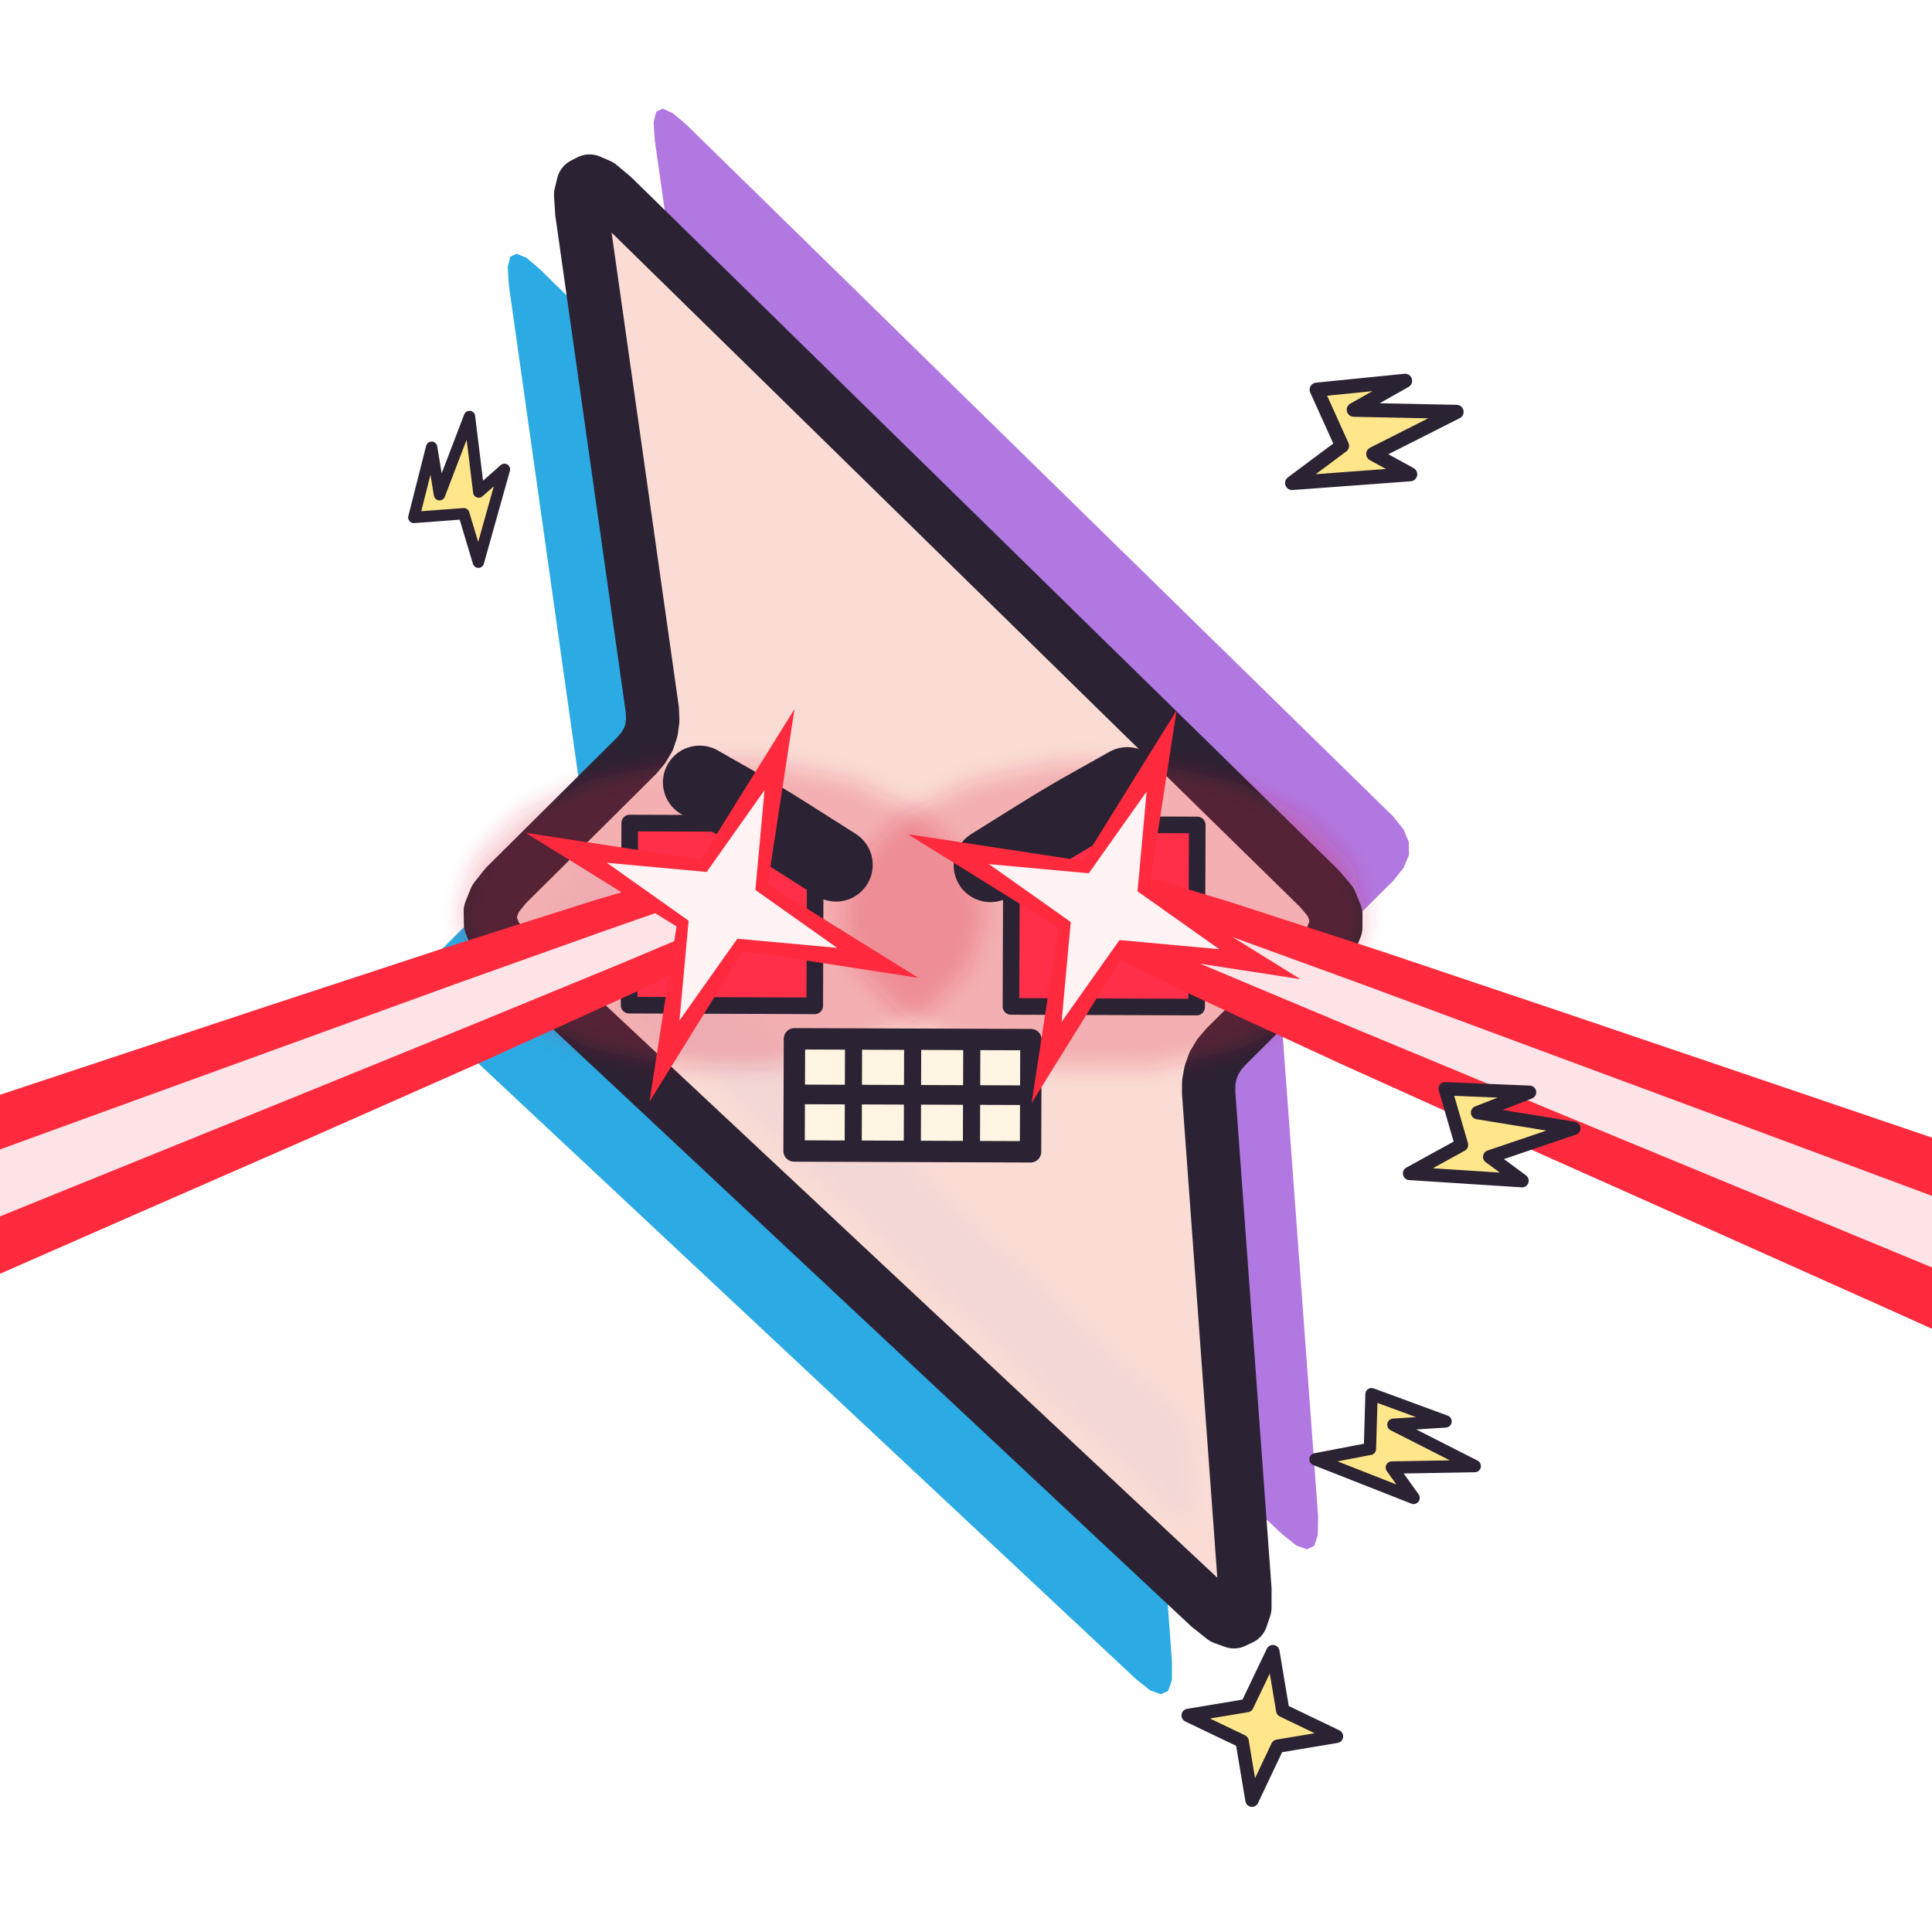
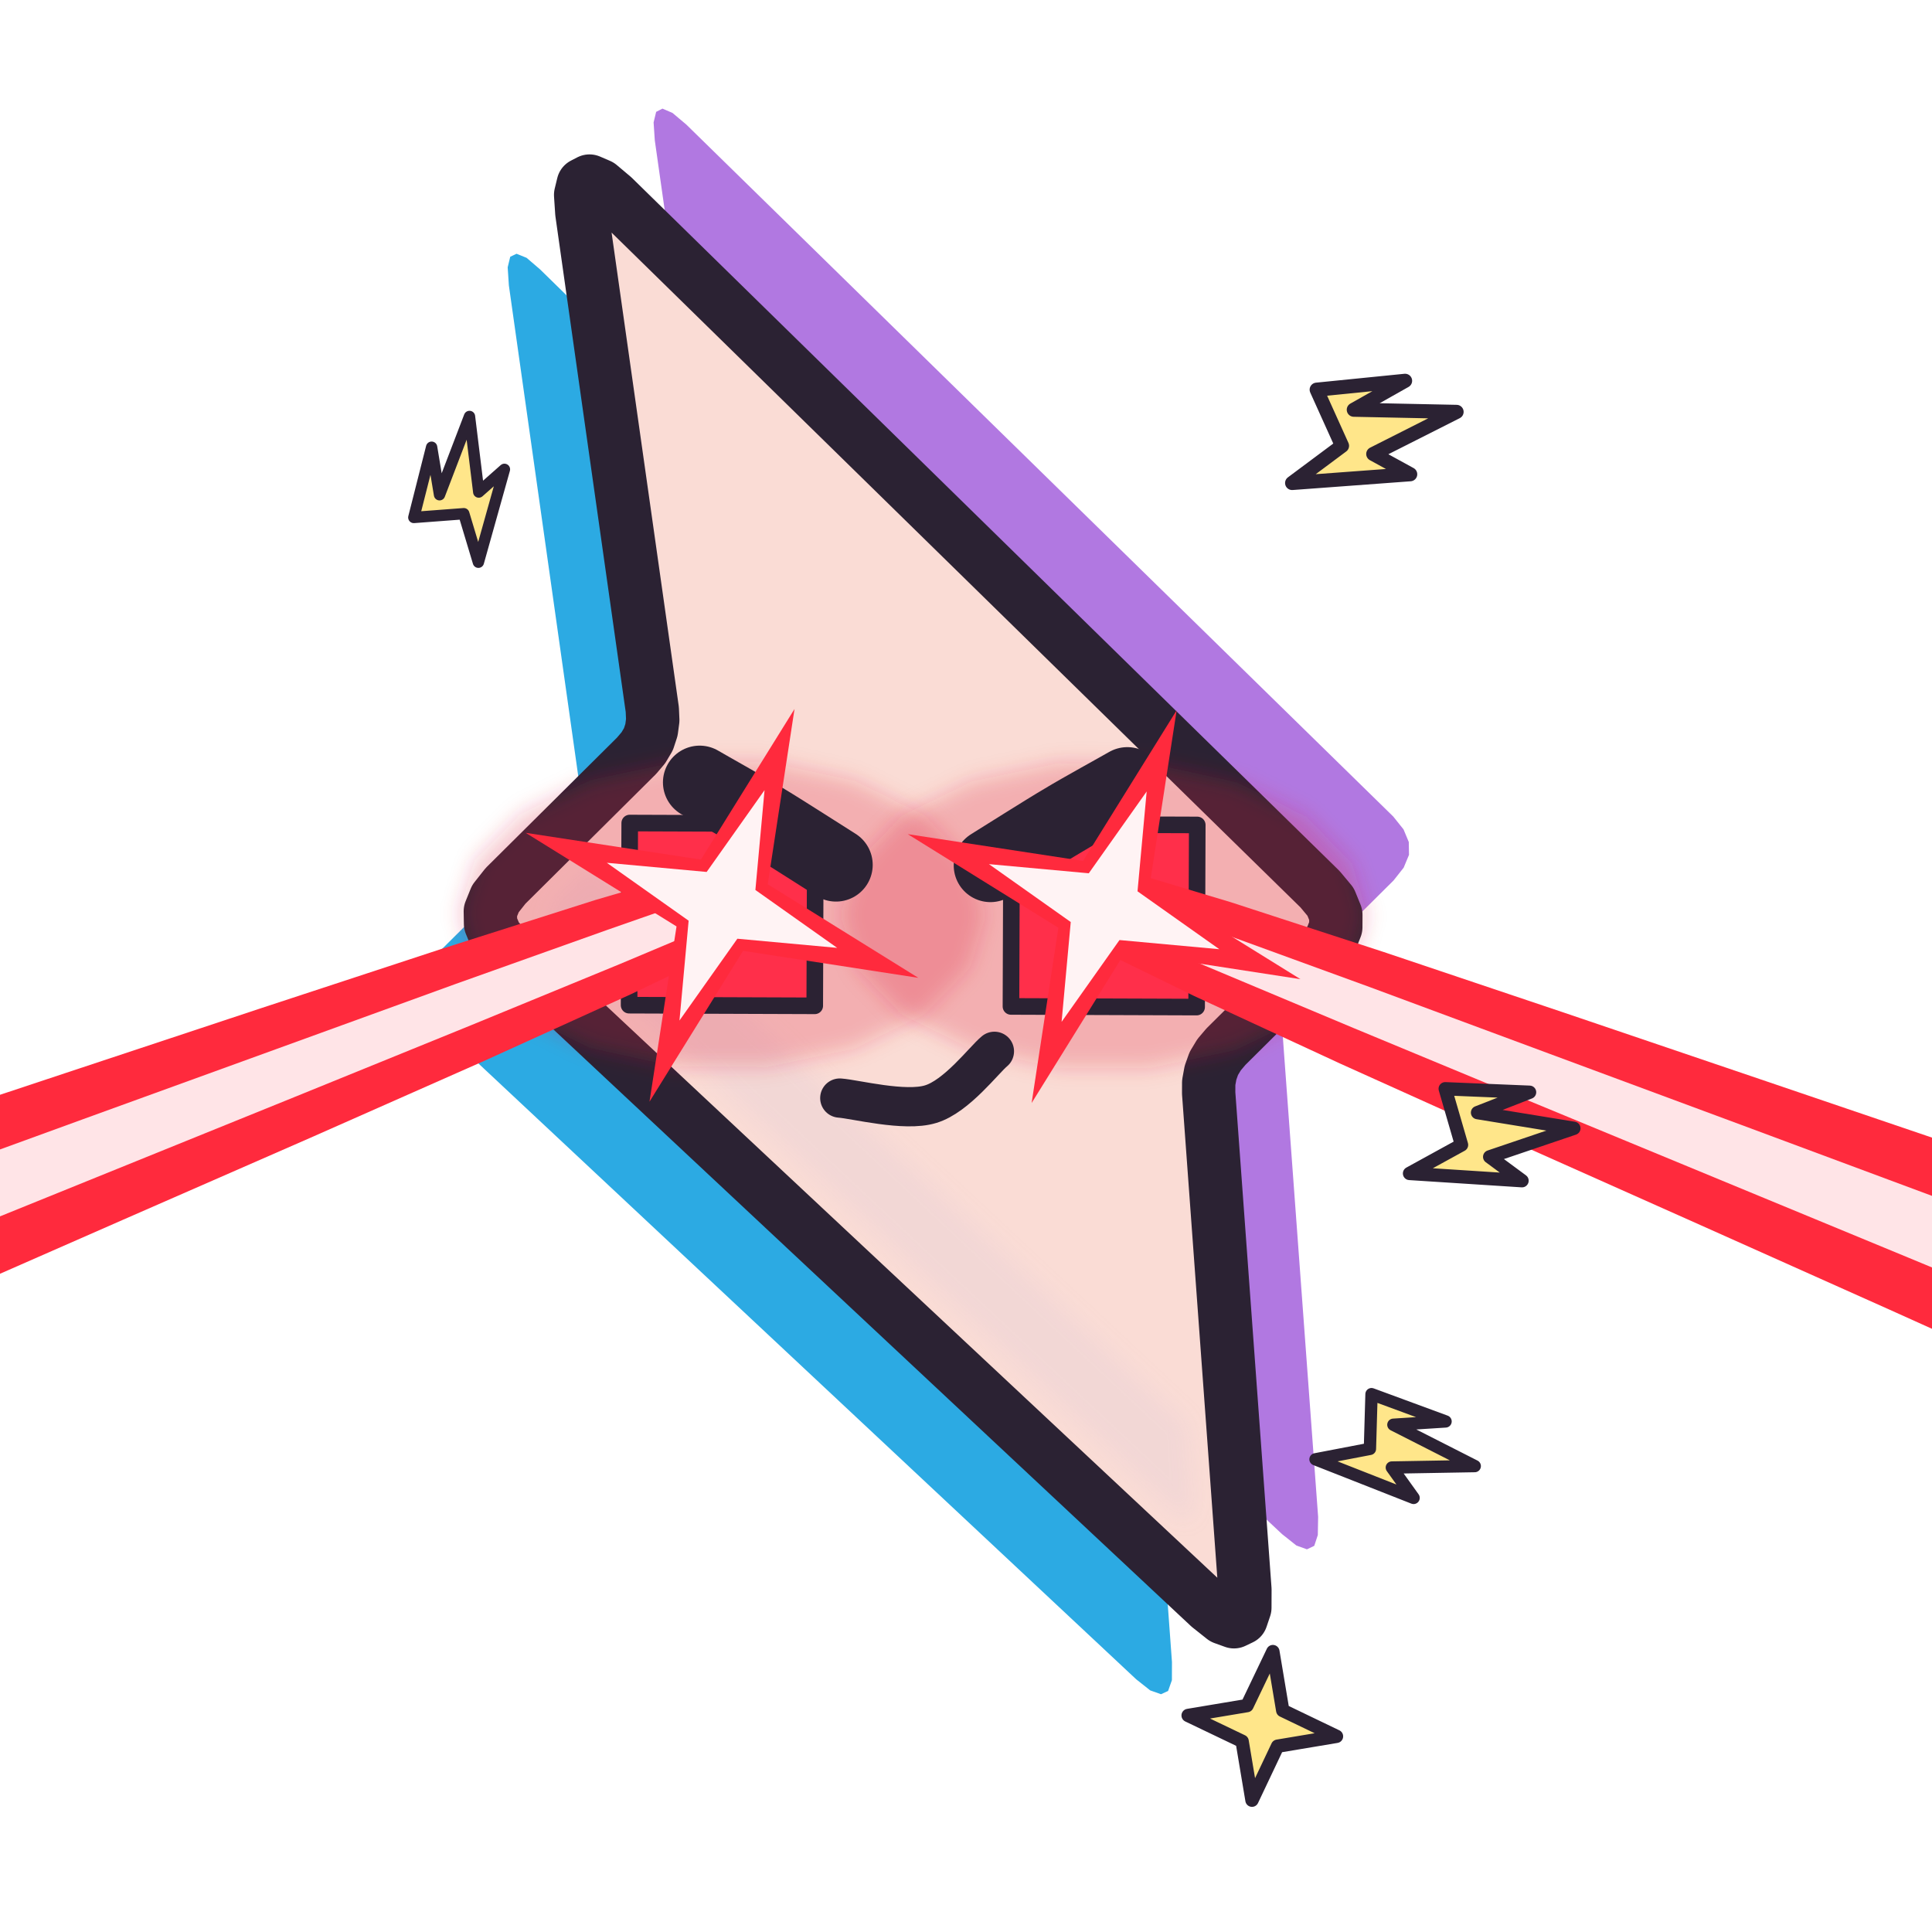
<svg xmlns="http://www.w3.org/2000/svg" viewBox="0 0 768 768" width="128" height="128">
  <defs>
    <filter id="laser-soft" x="-20%" y="-20%" width="140%" height="140%">
      <feGaussianBlur stdDeviation="4" />
    </filter>
    <path id="laser-0" d="M-1.5 -245.8 2.6 -250.9 4.6 -256 4.6 -261.1 2.5 -266.2 -1.7 -271.2 -283.7 -545.4 -289.1 -550 -293.1 -551.6 -295.6 -550.4 -296.6 -546.2 -296.1 -539 -267.5 -341.7 -267.2 -337.5 -267.7 -333.6 -268.9 -329.9 -270.9 -326.5 -273.6 -323.3 -325.5 -271.4 -329.6 -266.3 -331.6 -261.2 -331.5 -256.2 -329.3 -251.2 -325 -246.3 -44.8 14.2 -39.2 18.6 -34.9 20.1 -32.1 18.8 -30.6 14.5 -30.6 7.3 -45.7 -189.9 -45.7 -194.1 -45 -198.1 -43.7 -201.8 -41.6 -205.2 -38.9 -208.4Z" fill="#2caae3" />
    <path id="laser-1" d="M56.4 -303.7 60.4 -308.8 62.5 -313.9 62.4 -319 60.3 -324 56.2 -329.1 -225.8 -603.2 -231.3 -607.8 -235.3 -609.5 -237.8 -608.2 -238.8 -604 -238.3 -596.9 -209.6 -399.5 -209.4 -395.4 -209.9 -391.4 -211.1 -387.7 -213 -384.3 -215.7 -381.1 -267.6 -329.3 -271.7 -324.2 -273.7 -319.1 -273.6 -314.1 -271.4 -309.1 -267.2 -304.2 13 -43.7 18.7 -39.2 22.9 -37.7 25.8 -39.1 27.2 -43.4 27.3 -50.6 12.1 -247.8 12.1 -252 12.8 -255.9 14.2 -259.6 16.2 -263.1 19 -266.3Z" fill="#b178e1" />
    <path id="laser-2" d="M27.4 -274.8 31.5 -279.9 33.5 -285 33.5 -290 31.4 -295.1 27.2 -300.1 -254.7 -574.3 -260.2 -578.9 -264.2 -580.6 -266.7 -579.3 -267.7 -575.1 -267.2 -568 -238.5 -370.6 -238.3 -366.4 -238.8 -362.5 -240 -358.8 -242 -355.4 -244.7 -352.2 -296.6 -300.3 -300.6 -295.2 -302.6 -290.2 -302.5 -285.2 -300.4 -280.2 -296.1 -275.2 -15.9 -14.8 -10.2 -10.3 -6 -8.8 -3.1 -10.2 -1.7 -14.4 -1.7 -21.6 -16.8 -218.9 -16.8 -223.1 -16.1 -227 -14.8 -230.7 -12.7 -234.2 -10 -237.4Z" fill="#fadcd5" />
    <path id="laser-3" d="M-262.9 -308.4 -275.6 -295.7 -278.1 -292.6 -279.3 -289.6 -279.2 -286.6 -277.9 -283.6 -275.4 -280.6 -31.1 -53.6 -27.7 -50.9 -25.2 -50 -23.5 -50.8 -22.6 -53.4 -22.6 -57.7 -24.8 -87.1Z" fill="#d8c3d6" fill-opacity="0.22" filter="url(#laser-soft)" />
    <path id="laser-4" d="M27.4 -274.8 31.5 -279.9 33.5 -285 33.5 -290 31.4 -295.1 27.2 -300.1 -254.7 -574.3 -260.2 -578.9 -264.2 -580.6 -266.7 -579.3 -267.7 -575.1 -267.2 -568 -238.5 -370.6 -238.3 -366.4 -238.8 -362.5 -240 -358.8 -242 -355.4 -244.7 -352.2 -296.6 -300.3 -300.6 -295.2 -302.6 -290.2 -302.5 -285.2 -300.4 -280.2 -296.1 -275.2 -15.9 -14.8 -10.2 -10.3 -6 -8.8 -3.1 -10.2 -1.7 -14.4 -1.7 -21.6 -16.8 -218.9 -16.8 -223.1 -16.1 -227 -14.8 -230.7 -12.7 -234.2 -10 -237.4Z" fill="none" stroke="#2B2233" stroke-width="21.2" />
    <path id="laser-5" d="M34.9 36.6 11.5 40.6 1.4 62.1 -2.6 38.7 -24.1 28.5 -0.7 24.5 9.5 3 13.5 26.4Z" fill="#FFE68A" />
    <path id="laser-6" d="M34.9 36.6 11.5 40.6 1.4 62.1 -2.6 38.7 -24.1 28.5 -0.7 24.5 9.5 3 13.5 26.4Z" fill="none" stroke="#2B2233" stroke-width="5.3" />
    <path id="laser-7" d="M104.5 0 98.2 21 80.1 39.5 52.3 53.2 18.1 60.5 -18.1 60.5 -52.3 53.2 -80.1 39.5 -98.2 21 -104.5 0 -98.2 -21 -80.1 -39.5 -52.3 -53.2 -18.1 -60.5 18.1 -60.5 52.3 -53.2 80.1 -39.5 98.2 -21Z" fill="#E0283F" fill-opacity="0.24" filter="url(#laser-soft)" />
    <path id="laser-8" d="M-36.9 -36.2 0 -36.2 36.9 -36.2 36.9 0 36.9 36.2 0 36.2 -36.9 36.2 -36.9 0Z" fill="#FF2F4A" />
    <path id="laser-9" d="M-36.9 -36.2 0 -36.2 36.9 -36.2 36.9 0 36.9 36.2 0 36.2 -36.9 36.2 -36.9 0Z" fill="none" stroke="#2B2233" stroke-width="6.6" />
    <path id="laser-a" d="M-85 -265.8C-81.6 -263.8 -66.9 -255.7 -59.7 -251.3C-52.4 -247 -34.6 -235.6 -30.7 -233.2" fill="none" stroke="#2B2233" stroke-width="29.2" />
    <path id="laser-b" d="M85 -265.8C81.6 -263.8 66.9 -255.7 59.7 -251.3C52.4 -247 34.6 -235.6 30.7 -233.2" fill="none" stroke="#2B2233" stroke-width="29.2" />
-     <path id="laser-c" d="M-47 -174.8 0 -174.8 47 -174.8 47 -152.5 47 -130.2 0 -130.2 -47 -130.2 -47 -152.5Z" fill="#FFF5E2" />
-     <path id="laser-d" d="M-47 -174.8 0 -174.8 47 -174.8 47 -152.5 47 -130.2 0 -130.2 -47 -130.2 -47 -152.5Z" fill="none" stroke="#2B2233" stroke-width="8.5" />
-     <path id="laser-e" d="M-45.2 -152.7 45.2 -152.7" fill="none" stroke="#2B2233" stroke-width="7.8" />
-     <path id="laser-f" d="M-23.5 -172.5 -23.5 -132.5" fill="none" stroke="#2B2233" stroke-width="6.8" />
-     <path id="laser-g" d="M0 -172.5 0 -132.5" fill="none" stroke="#2B2233" stroke-width="6.8" />
-     <path id="laser-h" d="M23.5 -172.5 23.5 -132.5" fill="none" stroke="#2B2233" stroke-width="6.8" />
-     <path id="laser-i" d="M-81.8 -232.1 -126.3 -218.9 -187.2 -199.3 -259.1 -175.4 -336.6 -149.4 -414 -123.4 -486 -99.5 -557.9 -75.6 -635.3 -49.6 -712.8 -23.6 -784.7 0.3 -845.6 19.9 -890.1 33.1 -845.6 147.7 -803.9 127.5 -745.7 100.8 -676.5 69.9 -601.7 36.9 -527 3.9 -457.8 -27 -388.6 -57.9 -313.9 -91 -239.2 -124 -170 -154.9 -111.8 -181.6 -70 -201.8Z" fill="#FF2A3D" />
-     <path id="laser-j" d="M-78 -222.4 -121.6 -207 -181.8 -185.3 -252.9 -159.2 -329.5 -131.1 -406.1 -102.9 -477.2 -76.9 -548.3 -50.9 -624.9 -22.8 -701.5 5.4 -772.6 31.4 -832.7 53.1 -876.3 68.5 -859.3 112.3 -816.8 94.2 -757.7 69.7 -687.7 40.9 -612.2 10 -536.6 -20.9 -466.6 -49.6 -396.5 -78.4 -321 -109.3 -245.5 -140.2 -175.4 -169 -116.4 -193.5 -73.8 -211.6Z" fill="#FFE4E7" />
-     <path id="laser-k" d="M2.2 -188.4 -67.5 -198.9 -104.5 -138.8 -94 -208.5 -154.1 -245.5 -84.4 -235.1 -47.4 -295.1 -57.8 -225.4Z" fill="#FF2A3D" />
-     <path id="laser-l" d="M-30.1 -200.2 -69.8 -203.7 -92.7 -171.1 -89.2 -210.8 -121.8 -233.7 -82.1 -230.2 -59.2 -262.8 -62.7 -223.1Z" fill="#FFF3F4" />
-     <path id="laser-m" d="M70 -201.8 111.8 -181.6 170 -154.9 239.2 -124 313.9 -91 388.6 -57.9 457.8 -27 527 3.9 601.7 36.9 676.5 69.9 745.7 100.8 803.9 127.5 845.6 147.7 890.1 33.1 845.6 19.9 784.7 0.3 712.8 -23.6 635.3 -49.6 557.9 -75.6 486 -99.5 414 -123.4 336.6 -149.4 259.1 -175.4 187.2 -199.3 126.3 -218.9 81.8 -232.1Z" fill="#FF2A3D" />
-     <path id="laser-n" d="M73.8 -211.6 116.4 -193.5 175.4 -169 245.5 -140.2 321 -109.3 396.5 -78.4 466.6 -49.6 536.6 -20.9 612.2 10 687.7 40.9 757.7 69.7 816.8 94.2 859.3 112.3 876.3 68.5 832.7 53.1 772.6 31.4 701.5 5.4 624.9 -22.8 548.3 -50.9 477.2 -76.9 406.1 -102.9 329.5 -131.1 252.9 -159.2 181.8 -185.3 121.6 -207 78 -222.4Z" fill="#FFE4E7" />
-     <path id="laser-o" d="M154.1 -188.4 84.4 -198.9 47.4 -138.8 57.8 -208.5 -2.2 -245.5 67.5 -235.1 104.5 -295.1 94 -225.4Z" fill="#FF2A3D" />
-     <path id="laser-p" d="M121.8 -200.2 82.1 -203.7 59.2 -171.1 62.7 -210.8 30.1 -233.7 69.8 -230.2 92.7 -262.8 89.2 -223.1Z" fill="#FFF3F4" />
-     <path id="laser-q" d="M0 0 26.1 -23.8 16.6 -2.4 49.9 -26.1 33.3 7.1 49.9 4.8 14.3 35.6 21.4 11.9Z" fill="#FFE68A" />
-     <path id="laser-r" d="M0 0 26.1 -23.8 16.6 -2.4 49.9 -26.1 33.3 7.1 49.9 4.8 14.3 35.6 21.4 11.9Z" fill="none" stroke="#2B2233" stroke-width="5.6" />
-     <path id="laser-s" d="M0 0 21.3 -19.4 13.5 -1.9 40.6 -21.3 27.1 5.8 40.6 3.9 11.6 29 17.4 9.7Z" fill="#FFE68A" />
-     <path id="laser-t" d="M0 0 21.3 -19.4 13.5 -1.9 40.6 -21.3 27.1 5.8 40.6 3.9 11.6 29 17.4 9.7Z" fill="none" stroke="#2B2233" stroke-width="4.5" />
-     <path id="laser-u" d="M0 0 24.8 -22.6 15.8 -2.3 47.4 -24.8 31.6 6.8 47.4 4.5 13.6 33.9 20.3 11.3Z" fill="#FFE68A" />
-     <path id="laser-v" d="M0 0 24.8 -22.6 15.8 -2.3 47.4 -24.8 31.6 6.8 47.4 4.5 13.6 33.9 20.3 11.3Z" fill="none" stroke="#2B2233" stroke-width="5.3" />
-     <path id="laser-w" d="M0 0 23.2 -21.1 14.8 -2.1 44.3 -23.2 29.6 6.3 44.3 4.2 12.7 31.7 19 10.6Z" fill="#FFE68A" />
-     <path id="laser-x" d="M0 0 23.2 -21.1 14.8 -2.1 44.3 -23.2 29.6 6.3 44.3 4.2 12.7 31.7 19 10.6Z" fill="none" stroke="#2B2233" stroke-width="4.9" />
+     <path id="laser-c" d="M-28.9 -151.3C-22.9 -150.9 -3 -145.8 7.2 -149C17.5 -152.1 28.3 -166.6 32.5 -170.1" fill="none" stroke="#2B2233" stroke-width="15.6" />
+     <path id="laser-d" d="M-81.8 -232.1 -126.3 -218.9 -187.2 -199.3 -259.1 -175.4 -336.6 -149.4 -414 -123.4 -486 -99.5 -557.9 -75.6 -635.3 -49.6 -712.8 -23.6 -784.7 0.3 -845.6 19.9 -890.1 33.1 -845.6 147.7 -803.9 127.5 -745.7 100.8 -676.5 69.9 -601.7 36.9 -527 3.9 -457.8 -27 -388.6 -57.9 -313.9 -91 -239.2 -124 -170 -154.9 -111.8 -181.6 -70 -201.8Z" fill="#FF2A3D" />
+     <path id="laser-e" d="M-78 -222.4 -121.6 -207 -181.8 -185.3 -252.9 -159.2 -329.5 -131.1 -406.1 -102.9 -477.2 -76.9 -548.3 -50.9 -624.9 -22.8 -701.5 5.4 -772.6 31.4 -832.7 53.1 -876.3 68.5 -859.3 112.3 -816.8 94.2 -757.7 69.7 -687.7 40.9 -612.2 10 -536.6 -20.9 -466.6 -49.6 -396.5 -78.4 -321 -109.3 -245.5 -140.2 -175.4 -169 -116.4 -193.5 -73.8 -211.6Z" fill="#FFE4E7" />
+     <path id="laser-f" d="M2.2 -188.4 -67.5 -198.9 -104.5 -138.8 -94 -208.5 -154.1 -245.5 -84.4 -235.1 -47.4 -295.1 -57.8 -225.4Z" fill="#FF2A3D" />
+     <path id="laser-g" d="M-30.1 -200.2 -69.8 -203.7 -92.7 -171.1 -89.2 -210.8 -121.8 -233.7 -82.1 -230.2 -59.2 -262.8 -62.7 -223.1Z" fill="#FFF3F4" />
+     <path id="laser-h" d="M70 -201.8 111.8 -181.6 170 -154.9 239.2 -124 313.9 -91 388.6 -57.9 457.8 -27 527 3.9 601.7 36.9 676.5 69.9 745.7 100.8 803.9 127.5 845.6 147.7 890.1 33.1 845.6 19.9 784.7 0.3 712.8 -23.6 635.3 -49.6 557.9 -75.6 486 -99.5 414 -123.4 336.6 -149.4 259.1 -175.4 187.2 -199.3 126.3 -218.9 81.8 -232.1Z" fill="#FF2A3D" />
+     <path id="laser-i" d="M73.8 -211.6 116.4 -193.5 175.4 -169 245.5 -140.2 321 -109.3 396.5 -78.4 466.6 -49.6 536.6 -20.9 612.2 10 687.7 40.9 757.7 69.7 816.8 94.2 859.3 112.3 876.3 68.5 832.7 53.1 772.6 31.4 701.5 5.4 624.9 -22.8 548.3 -50.9 477.2 -76.9 406.1 -102.9 329.5 -131.1 252.9 -159.2 181.8 -185.3 121.6 -207 78 -222.4Z" fill="#FFE4E7" />
+     <path id="laser-j" d="M154.1 -188.4 84.4 -198.9 47.4 -138.8 57.8 -208.5 -2.2 -245.5 67.5 -235.1 104.5 -295.1 94 -225.4Z" fill="#FF2A3D" />
+     <path id="laser-k" d="M121.8 -200.2 82.1 -203.7 59.2 -171.1 62.7 -210.8 30.1 -233.7 69.8 -230.2 92.7 -262.8 89.2 -223.1Z" fill="#FFF3F4" />
+     <path id="laser-l" d="M0 0 26.1 -23.8 16.6 -2.4 49.9 -26.1 33.3 7.1 49.9 4.8 14.3 35.6 21.4 11.9Z" fill="#FFE68A" />
+     <path id="laser-m" d="M0 0 26.1 -23.8 16.6 -2.4 49.9 -26.1 33.3 7.1 49.9 4.8 14.3 35.6 21.4 11.9Z" fill="none" stroke="#2B2233" stroke-width="5.6" />
+     <path id="laser-n" d="M0 0 21.3 -19.4 13.5 -1.9 40.6 -21.3 27.1 5.8 40.6 3.9 11.6 29 17.4 9.7Z" fill="#FFE68A" />
+     <path id="laser-o" d="M0 0 21.3 -19.4 13.5 -1.9 40.6 -21.3 27.1 5.8 40.6 3.9 11.6 29 17.4 9.7Z" fill="none" stroke="#2B2233" stroke-width="4.5" />
+     <path id="laser-p" d="M0 0 24.8 -22.6 15.8 -2.3 47.4 -24.8 31.6 6.8 47.4 4.5 13.6 33.9 20.3 11.3Z" fill="#FFE68A" />
+     <path id="laser-q" d="M0 0 24.8 -22.6 15.8 -2.3 47.4 -24.8 31.6 6.8 47.4 4.5 13.6 33.9 20.3 11.3Z" fill="none" stroke="#2B2233" stroke-width="5.3" />
+     <path id="laser-r" d="M0 0 23.2 -21.1 14.8 -2.1 44.3 -23.2 29.6 6.3 44.3 4.2 12.7 31.7 19 10.6Z" fill="#FFE68A" />
+     <path id="laser-s" d="M0 0 23.2 -21.1 14.8 -2.1 44.3 -23.2 29.6 6.3 44.3 4.2 12.7 31.7 19 10.6Z" fill="none" stroke="#2B2233" stroke-width="4.9" />
  </defs>
  <g stroke-linecap="round" stroke-linejoin="round">
    <use href="#laser-0" transform="matrix(1 0.0035 -0.0035 1 496.5 653.5)" />
    <use href="#laser-1" transform="matrix(1 0.0035 -0.0035 1 496.5 653.5)" />
    <use href="#laser-2" transform="matrix(1 0.0035 -0.0035 1 496.5 653.5)" />
    <use href="#laser-3" transform="matrix(1 0.0035 -0.0035 1 496.5 653.5)" />
    <use href="#laser-4" transform="matrix(1 0.0035 -0.0035 1 496.5 653.5)" />
    <use href="#laser-5" transform="matrix(1 0.0035 -0.0035 1 496.5 653.5)" />
    <use href="#laser-6" transform="matrix(1 0.0035 -0.0035 1 496.5 653.5)" />
    <use href="#laser-7" transform="matrix(1 0.0035 -0.0035 1 287.1 363.5)" />
    <use href="#laser-8" transform="matrix(1 0.0035 -0.0035 1 287.1 363.5)" />
    <use href="#laser-9" transform="matrix(1 0.0035 -0.0035 1 287.1 363.5)" />
    <use href="#laser-7" transform="matrix(1 0.0035 -0.0035 1 438.9 364)" />
    <use href="#laser-8" transform="matrix(1 0.0035 -0.0035 1 438.9 364)" />
    <use href="#laser-9" transform="matrix(1 0.0035 -0.0035 1 438.9 364)" />
    <use href="#laser-a" transform="matrix(1 0.0035 -0.0035 1 362.2 577.1)" />
    <use href="#laser-b" transform="matrix(1 0.0035 -0.0035 1 362.2 577.1)" />
    <use href="#laser-c" transform="matrix(1 0.0035 -0.0035 1 362.2 587.9)" />
-     <use href="#laser-d" transform="matrix(1 0.0035 -0.0035 1 362.2 587.9)" />
-     <use href="#laser-e" transform="matrix(1 0.0035 -0.0035 1 362.2 587.9)" />
-     <use href="#laser-f" transform="matrix(1 0.0035 -0.0035 1 362.2 587.9)" />
-     <use href="#laser-g" transform="matrix(1 0.0035 -0.0035 1 362.2 587.9)" />
-     <use href="#laser-h" transform="matrix(1 0.0035 -0.0035 1 362.2 587.9)" />
+     <use href="#laser-d" transform="matrix(1 0.0035 -0.0035 1 362.2 577.1)" />
+     <use href="#laser-e" transform="matrix(1 0.0035 -0.0035 1 362.2 577.1)" />
+     <use href="#laser-f" transform="matrix(1 0.0035 -0.0035 1 362.2 577.1)" />
+     <use href="#laser-g" transform="matrix(1 0.0035 -0.0035 1 362.2 577.1)" />
+     <use href="#laser-h" transform="matrix(1 0.0035 -0.0035 1 362.2 577.1)" />
    <use href="#laser-i" transform="matrix(1 0.0035 -0.0035 1 362.2 577.1)" />
    <use href="#laser-j" transform="matrix(1 0.0035 -0.0035 1 362.2 577.1)" />
    <use href="#laser-k" transform="matrix(1 0.0035 -0.0035 1 362.2 577.1)" />
-     <use href="#laser-l" transform="matrix(1 0.0035 -0.0035 1 362.2 577.1)" />
-     <use href="#laser-m" transform="matrix(1 0.0035 -0.0035 1 362.2 577.1)" />
-     <use href="#laser-n" transform="matrix(1 0.0035 -0.0035 1 362.2 577.1)" />
-     <use href="#laser-o" transform="matrix(1 0.0035 -0.0035 1 362.2 577.1)" />
-     <use href="#laser-p" transform="matrix(1 0.0035 -0.0035 1 362.2 577.1)" />
-     <use href="#laser-q" transform="matrix(0.8025 0.5966 -0.5966 0.8025 523.4 154.9)" />
-     <use href="#laser-r" transform="matrix(0.8025 0.5966 -0.5966 0.8025 523.4 154.9)" />
-     <use href="#laser-s" transform="matrix(0.8343 -0.5513 0.5513 0.8343 164.5 205.7)" />
-     <use href="#laser-t" transform="matrix(0.8343 -0.5513 0.5513 0.8343 164.5 205.7)" />
-     <use href="#laser-u" transform="matrix(0.7107 0.7035 -0.7035 0.7107 574.5 432.8)" />
-     <use href="#laser-v" transform="matrix(0.7107 0.7035 -0.7035 0.7107 574.5 432.8)" />
-     <use href="#laser-w" transform="matrix(0.4616 0.8871 -0.8871 0.4616 545.2 554.2)" />
-     <use href="#laser-x" transform="matrix(0.4616 0.8871 -0.8871 0.4616 545.2 554.2)" />
+     <use href="#laser-l" transform="matrix(0.8025 0.5966 -0.5966 0.8025 523.4 154.9)" />
+     <use href="#laser-m" transform="matrix(0.8025 0.5966 -0.5966 0.8025 523.4 154.9)" />
+     <use href="#laser-n" transform="matrix(0.8343 -0.5513 0.5513 0.8343 164.5 205.7)" />
+     <use href="#laser-o" transform="matrix(0.8343 -0.5513 0.5513 0.8343 164.5 205.7)" />
+     <use href="#laser-p" transform="matrix(0.7107 0.7035 -0.7035 0.7107 574.5 432.8)" />
+     <use href="#laser-q" transform="matrix(0.7107 0.7035 -0.7035 0.7107 574.5 432.8)" />
+     <use href="#laser-r" transform="matrix(0.4616 0.8871 -0.8871 0.4616 545.2 554.2)" />
+     <use href="#laser-s" transform="matrix(0.4616 0.8871 -0.8871 0.4616 545.2 554.2)" />
  </g>
</svg>
